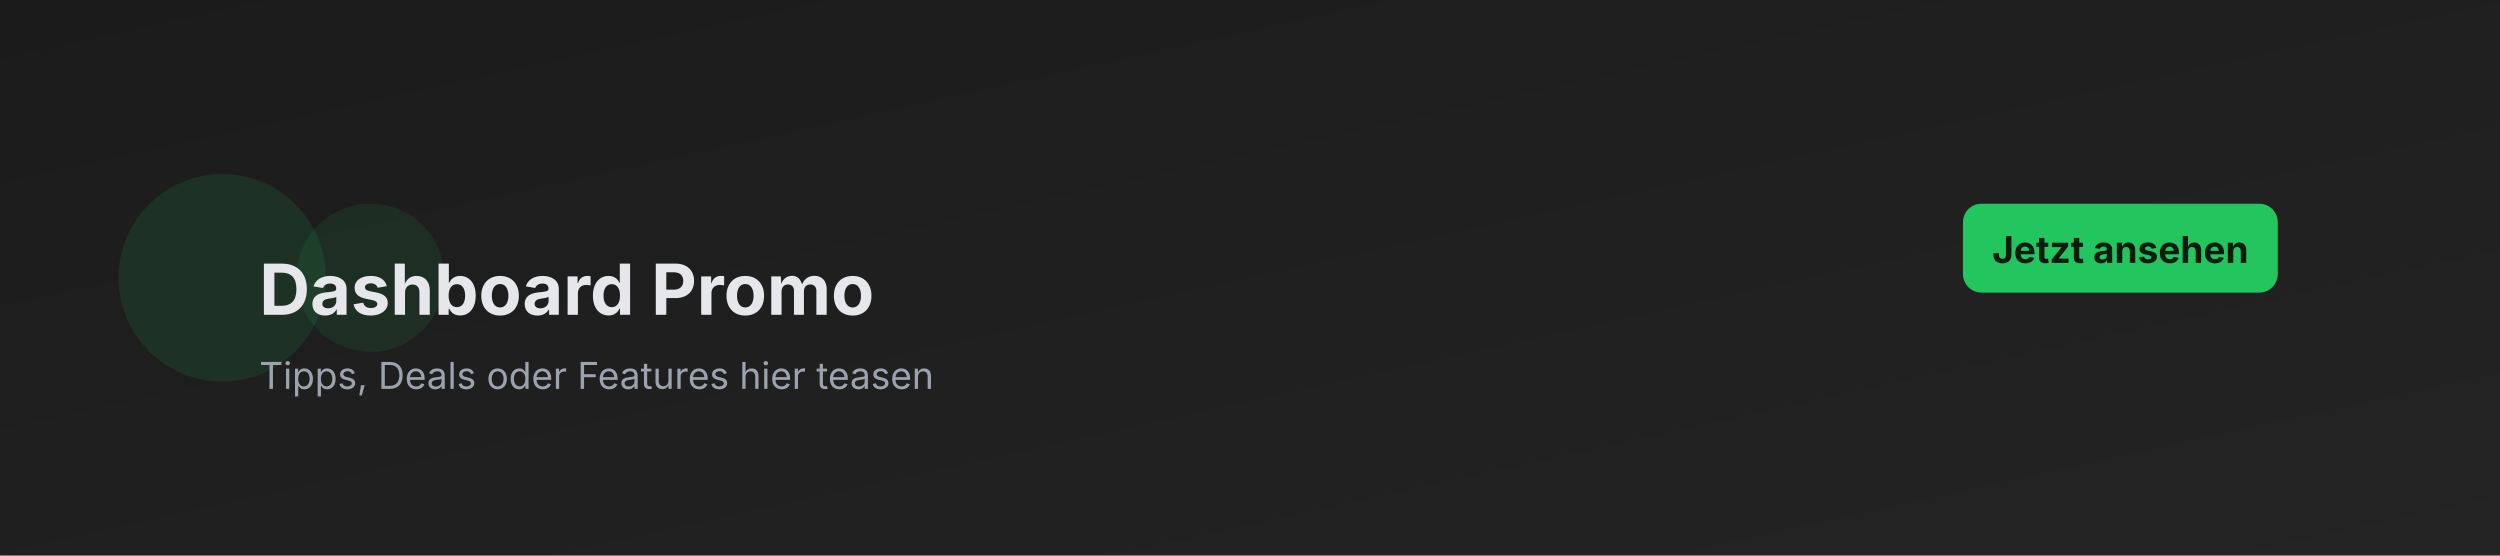
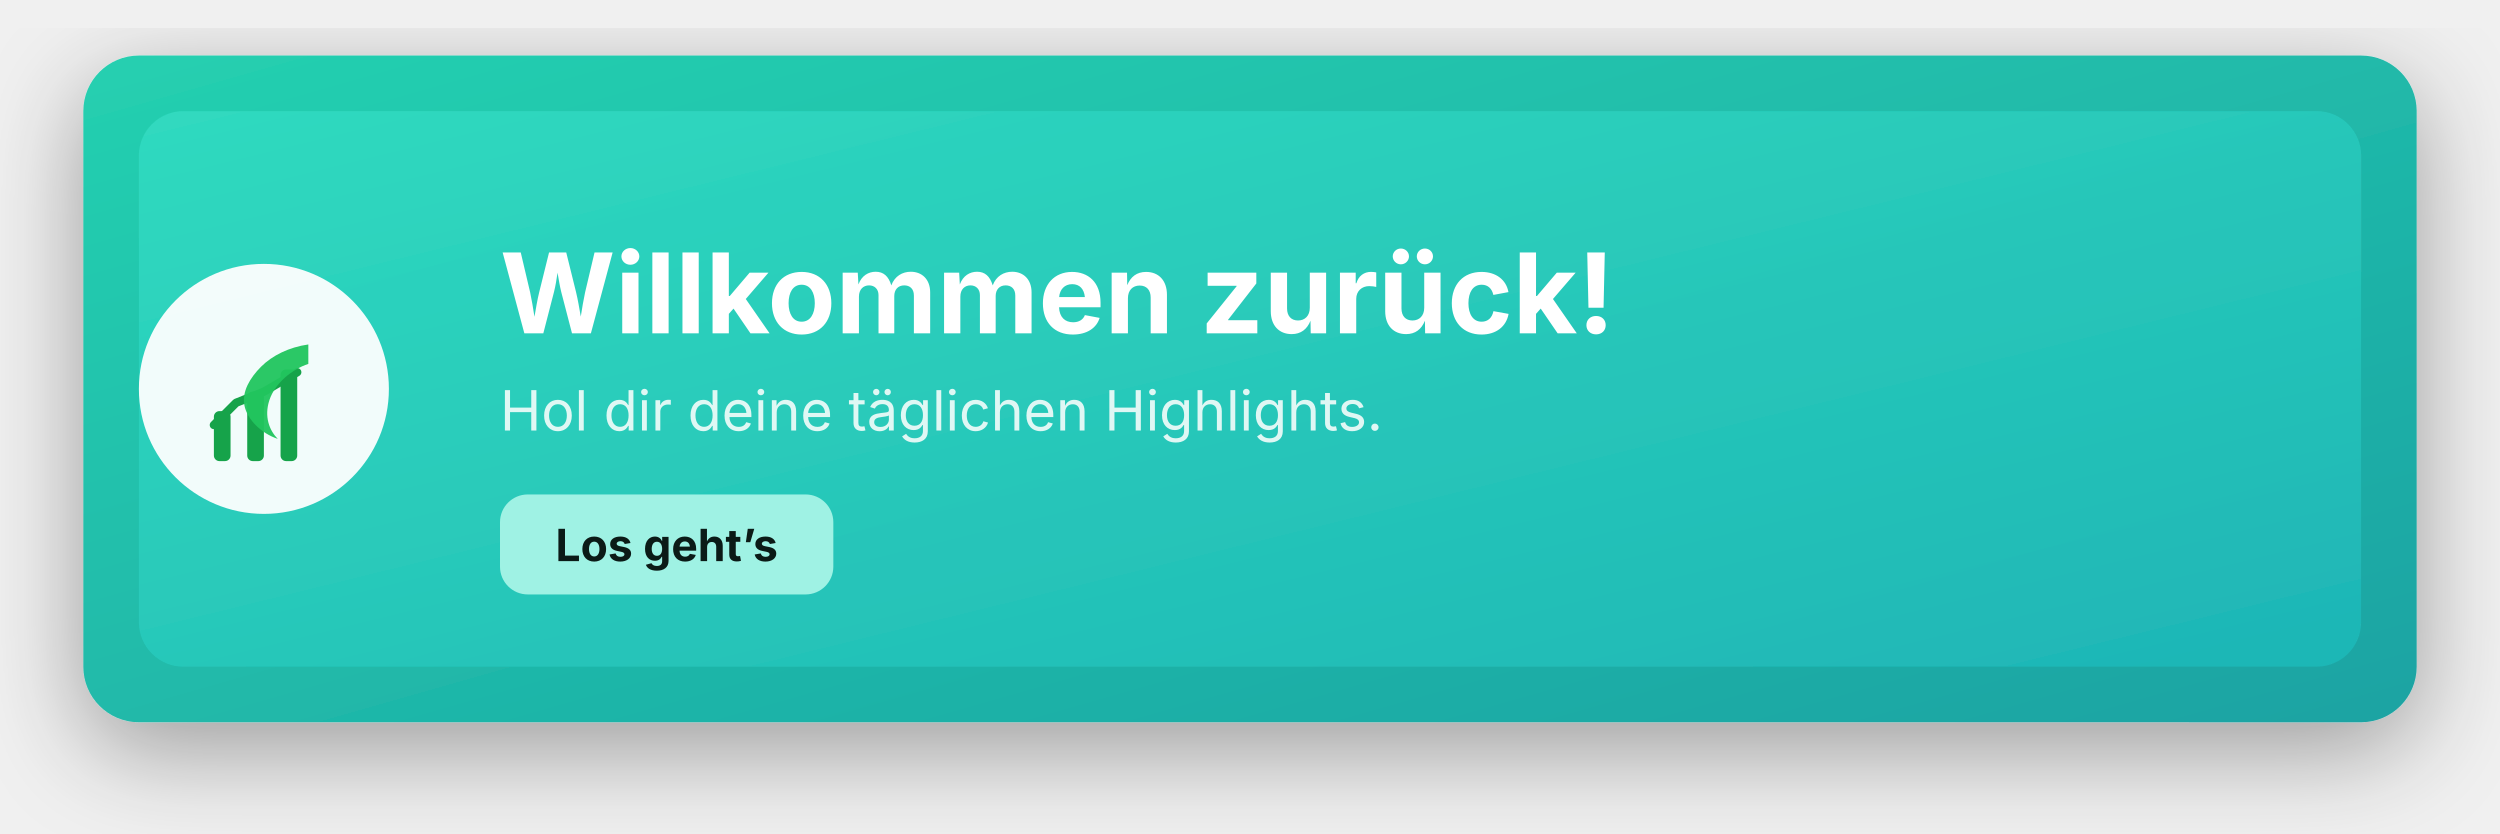
- <svg xmlns="http://www.w3.org/2000/svg" width="1350" height="300" viewBox="0 0 1350 300">
+ <svg xmlns="http://www.w3.org/2000/svg" width="900" height="300" viewBox="0 0 900 300">
  <defs>
-     <linearGradient id="g" x1="0" y1="0" x2="1" y2="1">
-       <stop offset="0" stop-color="#1b1b1b" />
-       <stop offset="1" stop-color="#242424" />
+     <linearGradient id="bg" x1="0" y1="0" x2="1" y2="1">
+       <stop offset="0" stop-color="#25d0b0" />
+       <stop offset="1" stop-color="#1ba3a3" />
    </linearGradient>
+     <linearGradient id="inner" x1="0" y1="0" x2="1" y2="1">
+       <stop offset="0" stop-color="#31dbc0" />
+       <stop offset="1" stop-color="#1fb7b7" />
+     </linearGradient>
+     <filter id="softShadow" x="-30%" y="-60%" width="160%" height="220%">
+       <feDropShadow dx="0" dy="10" stdDeviation="18" flood-color="#0b0f12" flood-opacity="0.35" />
+     </filter>
+     <style>
+       .title { font: 700 40px/1.2 Inter, Segoe UI, Roboto, Helvetica, Arial, sans-serif; fill: #ffffff; }
+       .subtitle { font: 400 20px/1.5 Inter, Segoe UI, Roboto, Helvetica, Arial, sans-serif; fill: #e8faf7; opacity:.95;}
+       .btnLabel { font: 700 16px/1 Inter, Segoe UI, Roboto, Helvetica, Arial, sans-serif; fill: #0b1b17; }
+     </style>
  </defs>
-   <rect width="1350" height="300" fill="url(#g)" />
-   <g fill="#23c55e">
-     <circle cx="120" cy="150" r="56" fill-opacity="0.12" />
-     <circle cx="200" cy="150" r="40" fill-opacity="0.10" />
+   <g filter="url(#softShadow)">
+     <rect x="30" y="20" rx="20" ry="20" width="840" height="240" fill="url(#bg)" />
+     <rect x="50" y="40" rx="16" ry="16" width="800" height="200" fill="url(#inner)" opacity="0.92" />
  </g>
-   <text x="140" y="170" fill="#e5e7eb" font-family="Inter,ui-sans-serif,system-ui" font-weight="700" font-size="38">Dashboard Promo</text>
-   <text x="140" y="210" fill="#9ca3af" font-family="Inter,ui-sans-serif,system-ui" font-size="20">Tipps, Deals oder Features hier teasen</text>
-   <rect x="1060" y="110" rx="10" ry="10" width="170" height="48" fill="#22c55e" />
-   <text x="1145" y="142" text-anchor="middle" fill="#0b1b12" font-family="Inter,ui-sans-serif,system-ui" font-weight="700" font-size="20">Jetzt ansehen</text>
+   <g transform="translate(95,140)">
+     <circle r="45" fill="#ffffff" opacity="0.94" />
+     <g transform="translate(-26,-27)">
+       <rect x="8" y="35" width="6" height="18" rx="2" fill="#16a34a" />
+       <rect x="20" y="28" width="6" height="25" rx="2" fill="#16a34a" />
+       <rect x="32" y="20" width="6" height="33" rx="2" fill="#16a34a" />
+       <polyline points="8,40 16,32 26,28 38,21" fill="none" stroke="#16a34a" stroke-width="3" stroke-linecap="round" stroke-linejoin="round" />
+       <path d="M42 18c-6 2-12 7-14 13-2 6 0 11 3 14-6-2-11-7-12-12-1-5 2-10 6-14 4-4 10-7 17-8z" fill="#22c55e" opacity="0.95" />
+     </g>
+   </g>
+   <text class="title" x="180" y="120">Willkommen zurück!</text>
+   <text class="subtitle" x="180" y="155">Hol dir deine täglichen Highlights.</text>
+   <g transform="translate(180,178)">
+     <rect x="0" y="0" rx="10" ry="10" width="120" height="36" fill="#9ff2e4" />
+     <text class="btnLabel" x="60" y="24" text-anchor="middle">Los geht’s</text>
+   </g>
</svg>
